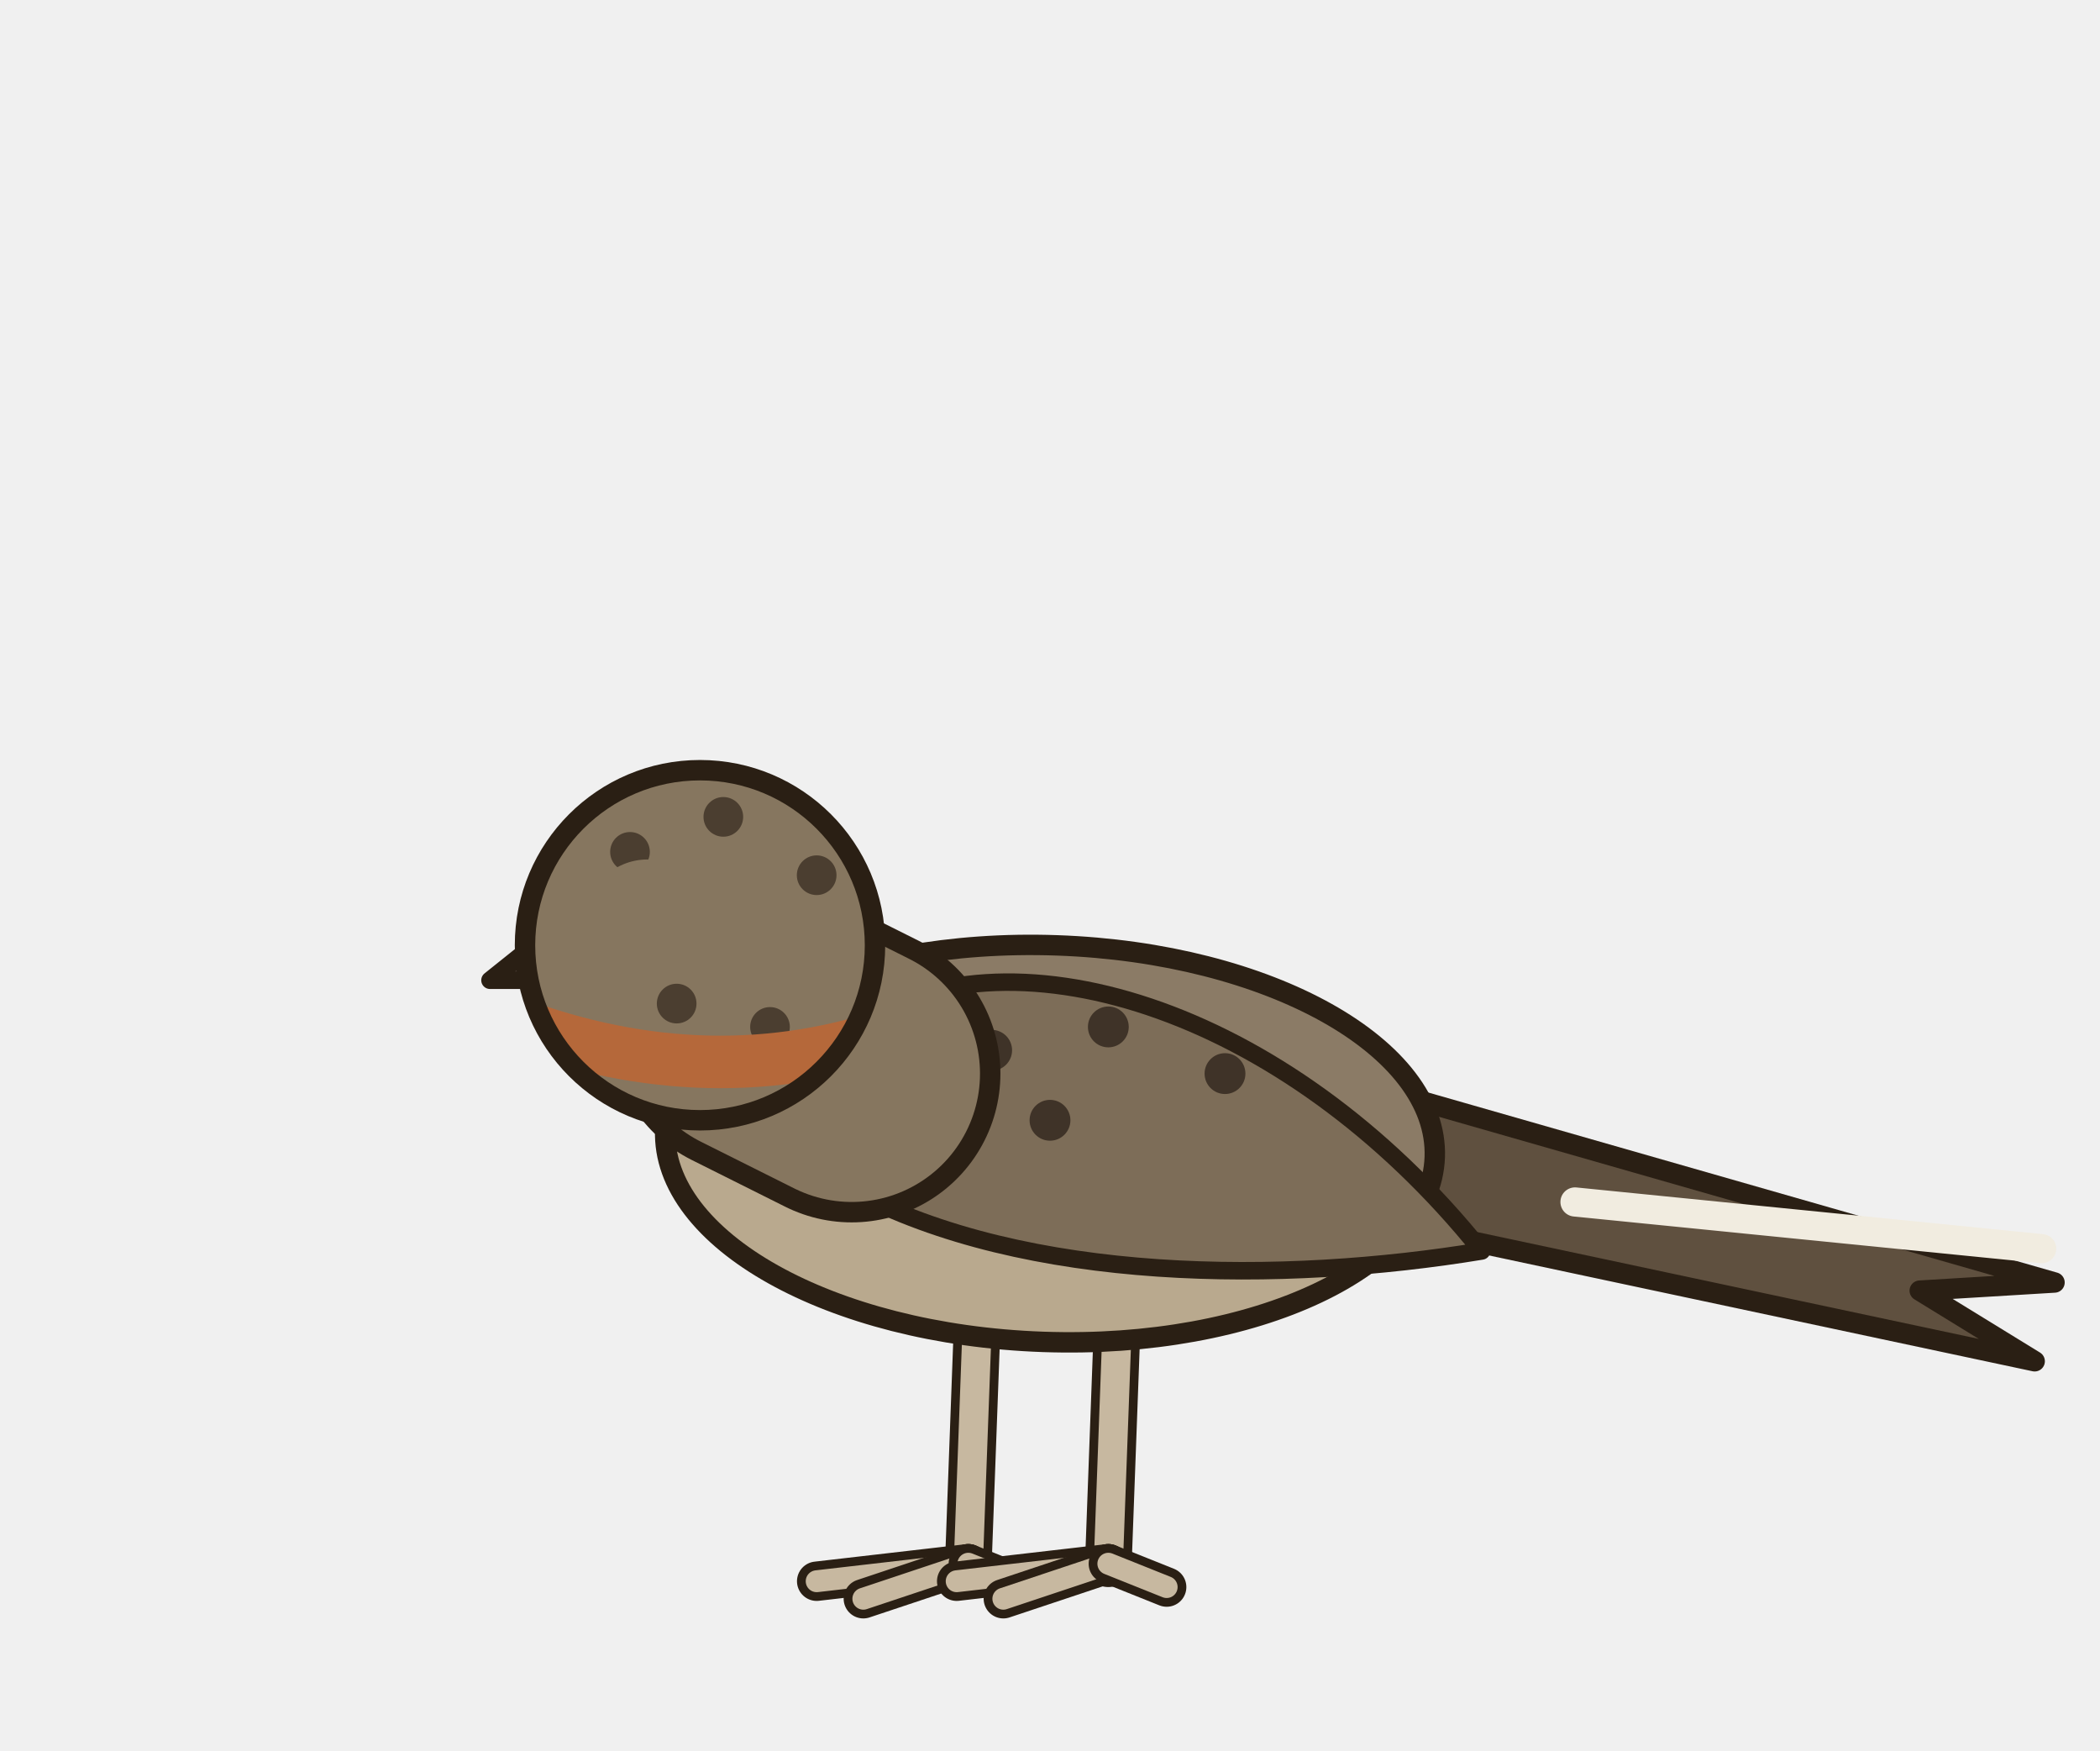
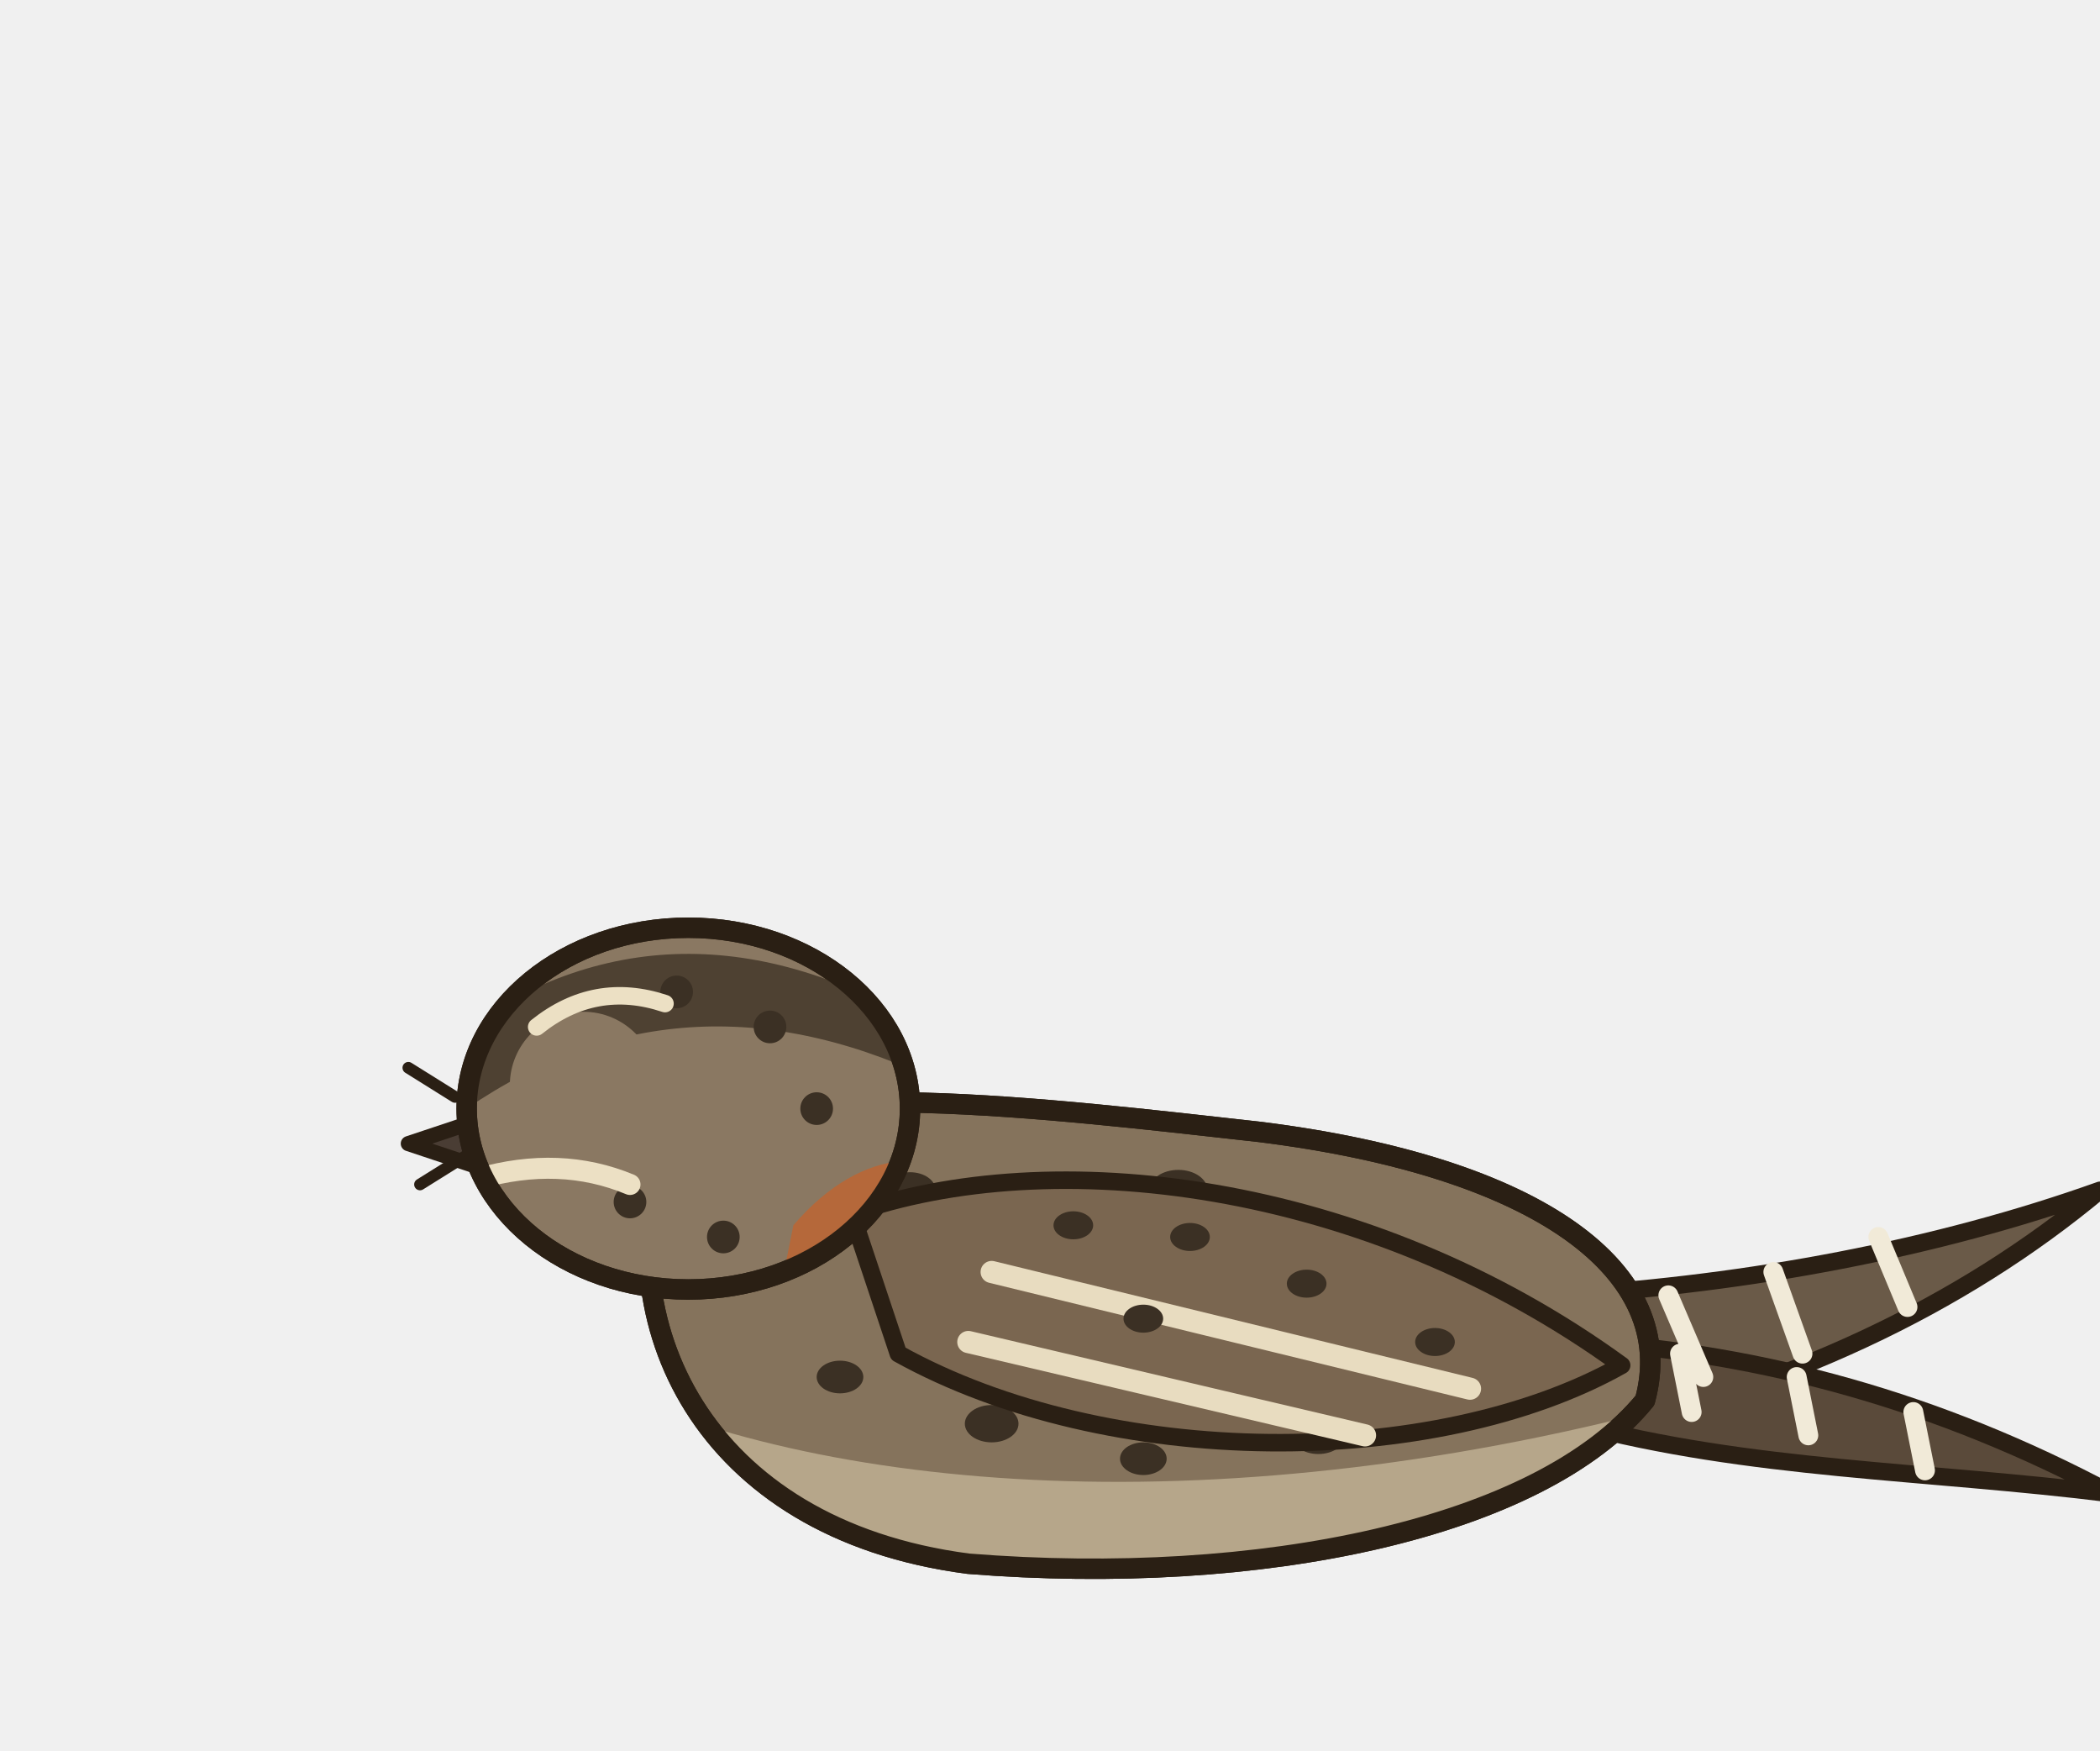
<svg xmlns="http://www.w3.org/2000/svg" role="img" aria-label="Atajacaminos Tijera" viewBox="-20 0 360 300" width="360" height="300" style="overflow:visible">
-   <style>#m-root{transform-box:view-box;transform-origin:150px 272px;animation:br 3.6s ease-in-out infinite}@keyframes br{0%,100%{transform:scale(1,1)}50%{transform:scale(1,1.012)}}#m-head{transform-box:view-box;transform-origin:126px 184px;animation:hb 4.6s ease-in-out infinite}@keyframes hb{0%,100%{transform:rotate(0)}22%{transform:rotate(-4.9deg)}45%{transform:rotate(2.8deg) translateY(1px)}62%{transform:rotate(-2.1deg)}80%{transform:rotate(4.2deg)}}#m-tail{transform-box:view-box;transform-origin:216px 198px;animation:tl 3.1s ease-in-out infinite}@keyframes tl{0%,66%,100%{transform:rotate(0)}74%{transform:rotate(-6.6deg)}84%{transform:rotate(2.4deg)}92%{transform:rotate(-1.8deg)}}#m-lid{transform-box:fill-box;transform-origin:center;animation:bl 4.4s infinite}@keyframes bl{0%,92%,100%{transform:scaleY(0)}95%{transform:scaleY(1)}}@media (prefers-reduced-motion:reduce){*{animation:none!important}}</style>
+   <style>#m-root{transform-box:view-box;transform-origin:150px 275px;animation:br 3.6s ease-in-out infinite}@keyframes br{0%,100%{transform:scale(1,1)}50%{transform:scale(1,1.012)}}#m-head{transform-box:view-box;transform-origin:112px 206px;animation:hb 4.6s ease-in-out infinite}@keyframes hb{0%,100%{transform:rotate(0)}22%{transform:rotate(-4.2deg)}45%{transform:rotate(2.4deg) translateY(1px)}62%{transform:rotate(-1.8deg)}80%{transform:rotate(3.6deg)}}#m-tail{transform-box:view-box;transform-origin:252px 232px;animation:tl 3.1s ease-in-out infinite}@keyframes tl{0%,66%,100%{transform:rotate(0)}74%{transform:rotate(-4.5deg)}84%{transform:rotate(2.0deg)}92%{transform:rotate(-1.5deg)}}.lid{transform-box:fill-box;transform-origin:center;animation:bl 6.5s infinite}@keyframes bl{0%,92%,100%{transform:scaleY(0)}95%{transform:scaleY(1)}}@media (prefers-reduced-motion:reduce){*{animation:none!important}}</style>
  <g id="m-root">
    <g id="m-tail">
-       <path d="M213.3 208.7 L328.8 233.3 L309.1 221.2 L332.2 219.8 L218.7 187.3 Z" fill="#5f503f" stroke="#2a1f14" stroke-width="3.5" stroke-linejoin="round" />
-       <path d="M250 206 L330 214" stroke="#f1ece0" stroke-width="5" stroke-linecap="round" />
+       <path d="M248 222 C280 220 312 214 340 204 C316 224 286 238 250 246 Z" fill="#6a5a48" stroke="#2a1f14" stroke-width="3" stroke-linejoin="round" stroke-linecap="round" />
+       <path d="M252 230 C282 232 312 240 342 256 C310 252 280 252 250 244 Z" fill="#5a4a3a" stroke="#2a1f14" stroke-width="3" stroke-linejoin="round" stroke-linecap="round" />
+       <path d="M266 222 l6 14 M284 218 l5 14 M302 212 l5 12 M270 242 l-2 -10 M290 246 l-2 -10 M310 252 l-2 -10" stroke="#f1ead8" stroke-width="3.4" stroke-linecap="round" />
    </g>
-     <g id="m-legs">
-       <path d="M148 214 L146 268" stroke="#2a1f14" stroke-width="8" stroke-linecap="round" />
-       <path d="M148 214 L146 268" stroke="#c7b8a0" stroke-width="5" stroke-linecap="round" />
-       <path d="M146 268 L120.0 271.0" stroke="#2a1f14" stroke-width="6.75" stroke-linecap="round" />
-       <path d="M146 268 L120.0 271.0" stroke="#c7b8a0" stroke-width="3.75" stroke-linecap="round" />
-       <path d="M146 268 L128.0 274.0" stroke="#2a1f14" stroke-width="6.75" stroke-linecap="round" />
-       <path d="M146 268 L128.0 274.0" stroke="#c7b8a0" stroke-width="3.75" stroke-linecap="round" />
-       <path d="M146 268 L156.0 272.0" stroke="#2a1f14" stroke-width="6.75" stroke-linecap="round" />
-       <path d="M146 268 L156.0 272.0" stroke="#c7b8a0" stroke-width="3.75" stroke-linecap="round" />
-       <path d="M172 214 L170 268" stroke="#2a1f14" stroke-width="8" stroke-linecap="round" />
-       <path d="M172 214 L170 268" stroke="#c7b8a0" stroke-width="5" stroke-linecap="round" />
-       <path d="M170 268 L144.0 271.0" stroke="#2a1f14" stroke-width="6.75" stroke-linecap="round" />
-       <path d="M170 268 L144.0 271.0" stroke="#c7b8a0" stroke-width="3.75" stroke-linecap="round" />
-       <path d="M170 268 L152.0 274.0" stroke="#2a1f14" stroke-width="6.75" stroke-linecap="round" />
-       <path d="M170 268 L152.0 274.0" stroke="#c7b8a0" stroke-width="3.75" stroke-linecap="round" />
-       <path d="M170 268 L180.0 272.0" stroke="#2a1f14" stroke-width="6.75" stroke-linecap="round" />
-       <path d="M170 268 L180.0 272.0" stroke="#c7b8a0" stroke-width="3.75" stroke-linecap="round" />
+     <path d="M94 196 C84 226 100 262 146 268 C196 272 244 262 262 240 C268 218 244 200 196 194 C160 190 112 184 94 196 Z" fill="#85735c" stroke="#2a1f14" stroke-width="3.5" stroke-linejoin="round" stroke-linecap="round" />
+     <clipPath id="cc">
+       <path d="M94 196 C84 226 100 262 146 268 C196 272 244 262 262 240 C268 218 244 200 196 194 C160 190 112 184 94 196 Z" />
+     </clipPath>
+     <g clip-path="url(#cc)">
+       <path d="M80 236 C120 256 190 262 270 240 L270 280 L80 280 Z" fill="#b6a68a" />
+       <ellipse cx="116" cy="214" rx="4" ry="2.8" fill="#3b3024" />
+       <ellipse cx="136" cy="204" rx="4.4" ry="3.1" fill="#3b3024" />
+       <ellipse cx="158" cy="212" rx="4" ry="2.8" fill="#3b3024" />
+       <ellipse cx="182" cy="204" rx="5" ry="3.5" fill="#3b3024" />
+       <ellipse cx="206" cy="214" rx="4.4" ry="3.1" fill="#3b3024" />
+       <ellipse cx="228" cy="222" rx="4" ry="2.8" fill="#3b3024" />
+       <ellipse cx="124" cy="236" rx="4" ry="2.8" fill="#3b3024" />
+       <ellipse cx="150" cy="244" rx="4.6" ry="3.2" fill="#3b3024" />
+       <ellipse cx="176" cy="250" rx="4" ry="2.8" fill="#3b3024" />
+       <ellipse cx="206" cy="246" rx="4.6" ry="3.2" fill="#3b3024" />
+       <ellipse cx="232" cy="240" rx="4" ry="2.8" fill="#3b3024" />
    </g>
-     <ellipse id="m-body" cx="160" cy="196" rx="66" ry="34" transform="rotate(2 160 196)" fill="#8b7b66" />
-     <clipPath id="bc">
-       <ellipse cx="160" cy="196" rx="66" ry="34" transform="rotate(2 160 196)" />
-     </clipPath>
-     <g clip-path="url(#bc)">
-       <ellipse cx="144" cy="222.52" rx="72.6" ry="30.6" fill="#b9a98e" />
-       <ellipse cx="119.08" cy="202" rx="27.72" ry="28.9" fill="#b9a98e" />
-       <circle cx="120" cy="190" r="4" fill="#3f3328" />
-       <circle cx="140" cy="184" r="4" fill="#3f3328" />
-       <circle cx="160" cy="192" r="4" fill="#3f3328" />
-       <circle cx="180" cy="186" r="4" fill="#3f3328" />
-       <circle cx="200" cy="194" r="4" fill="#3f3328" />
-       <circle cx="150" cy="206" r="4" fill="#3f3328" />
-       <circle cx="176" cy="208" r="4" fill="#3f3328" />
-     </g>
-     <ellipse cx="160" cy="196" rx="66" ry="34" transform="rotate(2 160 196)" fill="none" stroke="#2a1f14" stroke-width="3.5" />
-     <g id="m-wing">
-       <path d="M126 176 C152 158 200 172 234 214.4 C200 220 156 220 126 204 Z" fill="#7d6d58" stroke="#2a1f14" stroke-width="3" stroke-linejoin="round" />
-       <circle cx="150" cy="180" r="3.5" fill="#3f3328" />
-       <circle cx="170" cy="176" r="3.5" fill="#3f3328" />
-       <circle cx="190" cy="184" r="3.5" fill="#3f3328" />
-       <circle cx="160" cy="192" r="3.5" fill="#3f3328" />
-     </g>
+     <path d="M94 196 C84 226 100 262 146 268 C196 272 244 262 262 240 C268 218 244 200 196 194 C160 190 112 184 94 196 Z" fill="none" stroke="#2a1f14" stroke-width="3.5" stroke-linejoin="round" />
+     <path d="M126 208 C160 196 214 202 258 234 C226 252 170 252 134 232 Z" fill="#7a6650" stroke="#2a1f14" stroke-width="3" stroke-linejoin="round" stroke-linecap="round" />
+     <path d="M150 218 L232 238 M146 230 L214 246" stroke="#e8dcc0" stroke-width="3.8" stroke-linecap="round" />
+     <ellipse cx="164" cy="210" rx="3.4" ry="2.4" fill="#3b3024" />
+     <ellipse cx="184" cy="212" rx="3.4" ry="2.4" fill="#3b3024" />
+     <ellipse cx="204" cy="220" rx="3.4" ry="2.4" fill="#3b3024" />
+     <ellipse cx="226" cy="230" rx="3.4" ry="2.4" fill="#3b3024" />
+     <ellipse cx="176" cy="226" rx="3.4" ry="2.4" fill="#3b3024" />
    <g id="m-head">
-       <path d="M126 184 L110 176" stroke="#2a1f14" stroke-width="51" stroke-linecap="round" />
-       <path d="M126 184 L110 176" stroke="#86765f" stroke-width="44" stroke-linecap="round" />
-       <path d="M74.0 160.0 L64.0 168.0 L74.0 168.0 Z" fill="#4a3d34" stroke="#2a1f14" stroke-width="3" stroke-linejoin="round" />
-       <circle cx="100" cy="162" r="30" fill="#86765f" />
+       <path d="M62 192 L50 196 L62 200 Z" fill="#4a3d34" stroke="#2a1f14" stroke-width="2.6" stroke-linejoin="round" stroke-linecap="round" />
+       <path d="M58 188 l-8 -5 M60 198 l-8 5" stroke="#2a1f14" stroke-width="2" stroke-linecap="round" />
+       <ellipse cx="98" cy="190" rx="38" ry="31" fill="#8a7862" stroke="#2a1f14" stroke-width="3.5" stroke-linejoin="round" stroke-linecap="round" />
      <clipPath id="hc">
-         <circle cx="100" cy="162" r="30" />
+         <ellipse cx="98" cy="190" rx="38" ry="31" />
      </clipPath>
      <g clip-path="url(#hc)">
-         <circle cx="88" cy="146" r="3.4" fill="#4b3e30" />
-         <circle cx="104" cy="140" r="3.4" fill="#4b3e30" />
-         <circle cx="120" cy="150" r="3.4" fill="#4b3e30" />
-         <circle cx="96" cy="172" r="3.4" fill="#4b3e30" />
-         <circle cx="112" cy="176" r="3.4" fill="#4b3e30" />
-         <path d="M70 176 Q104 188 136 176" stroke="#b5683a" stroke-width="9" fill="none" />
+         <path d="M60 176 Q98 150 142 178 L142 186 Q98 164 60 190 Z" fill="#4e4132" />
+         <path d="M116 210 C128 196 142 196 150 206 L150 230 L112 230 Z" fill="#b5683a" />
+         <circle cx="80" cy="178" r="2.8" fill="#3b3024" />
+         <circle cx="96" cy="170" r="2.8" fill="#3b3024" />
+         <circle cx="112" cy="176" r="2.8" fill="#3b3024" />
+         <circle cx="88" cy="206" r="2.8" fill="#3b3024" />
+         <circle cx="104" cy="212" r="2.8" fill="#3b3024" />
+         <circle cx="120" cy="190" r="2.8" fill="#3b3024" />
+         <path d="M62 202 Q76 198 88 203" stroke="#ece0c4" stroke-width="3.6" fill="none" stroke-linecap="round" />
      </g>
-       <circle cx="100" cy="162" r="30" fill="none" stroke="#2a1f14" stroke-width="3.5" />
-       <circle cx="91" cy="158" r="10.5" fill="#3a2e24" />
-       <circle cx="91" cy="158" r="7.5" fill="#0d0906" />
-       <circle cx="89.5" cy="156.3" r="1.5" fill="#fff" />
-       <ellipse id="m-lid" cx="91" cy="158" rx="10.7" ry="10.7" fill="#86765f" />
+       <ellipse cx="98" cy="190" rx="38" ry="31" fill="none" stroke="#2a1f14" stroke-width="3.5" />
+       <circle cx="80" cy="186" r="12.2" fill="#3a2e24" />
+       <circle cx="80" cy="186" r="9" fill="#0d0906" />
+       <circle cx="77.3" cy="182.8" r="2.9" fill="#fff" />
+       <ellipse class="lid" cx="80" cy="186" rx="12.6" ry="12.6" fill="#8a7862" />
+       <path d="M72 176 q10 -8 22 -4" stroke="#ece0c4" stroke-width="3" fill="none" stroke-linecap="round" />
    </g>
  </g>
</svg>
